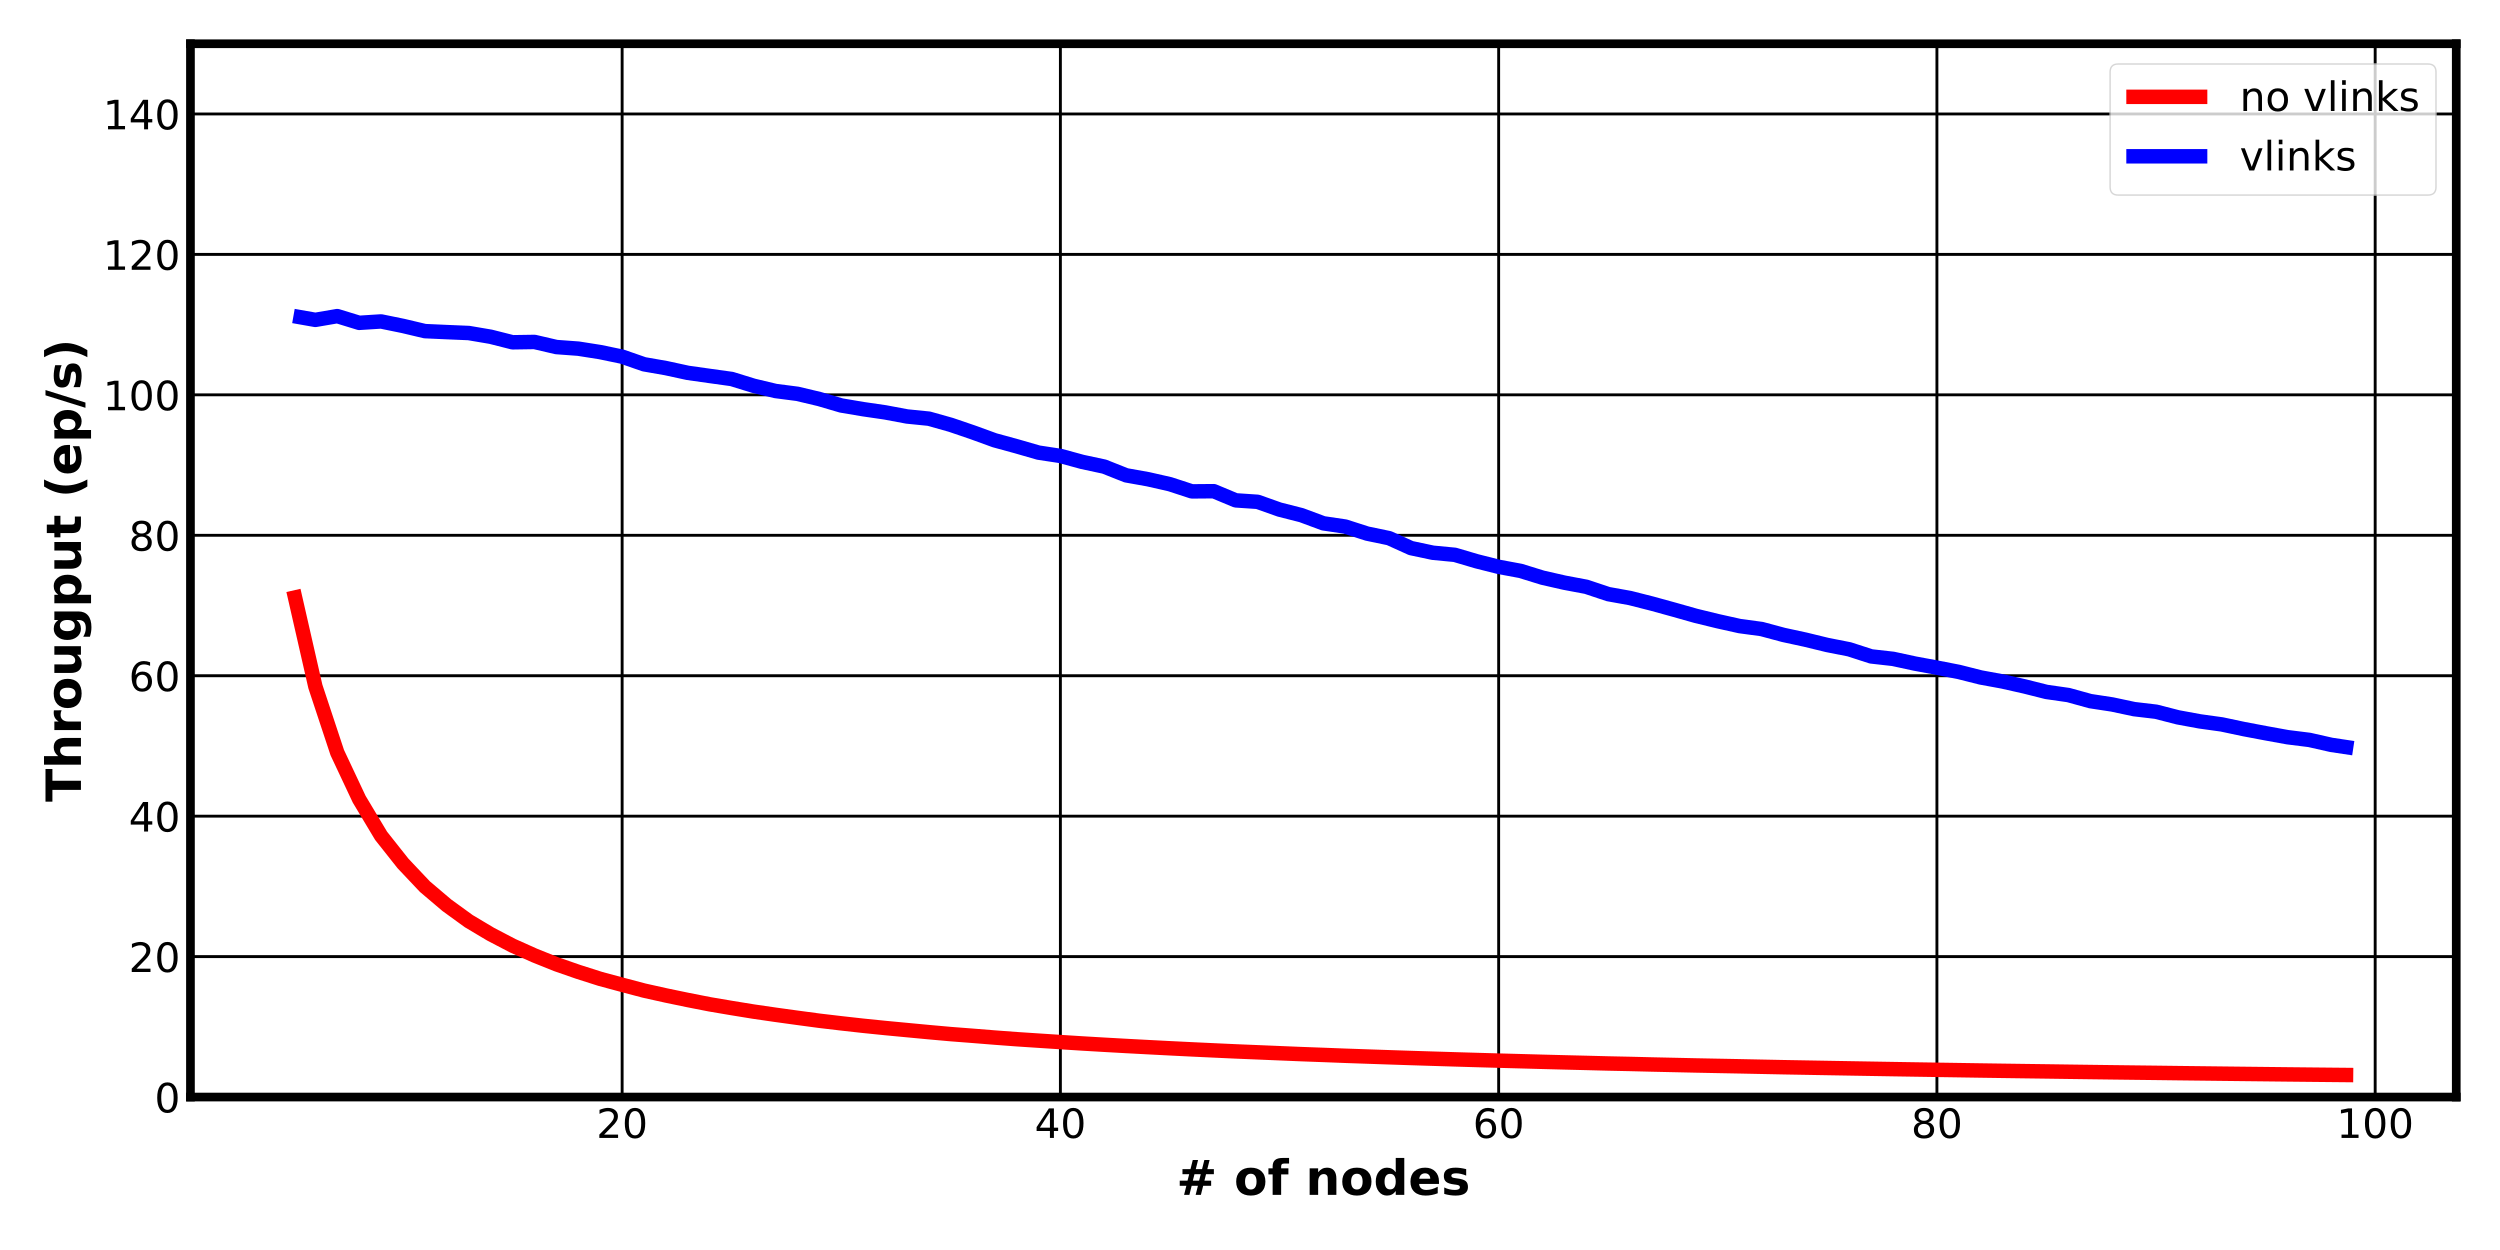
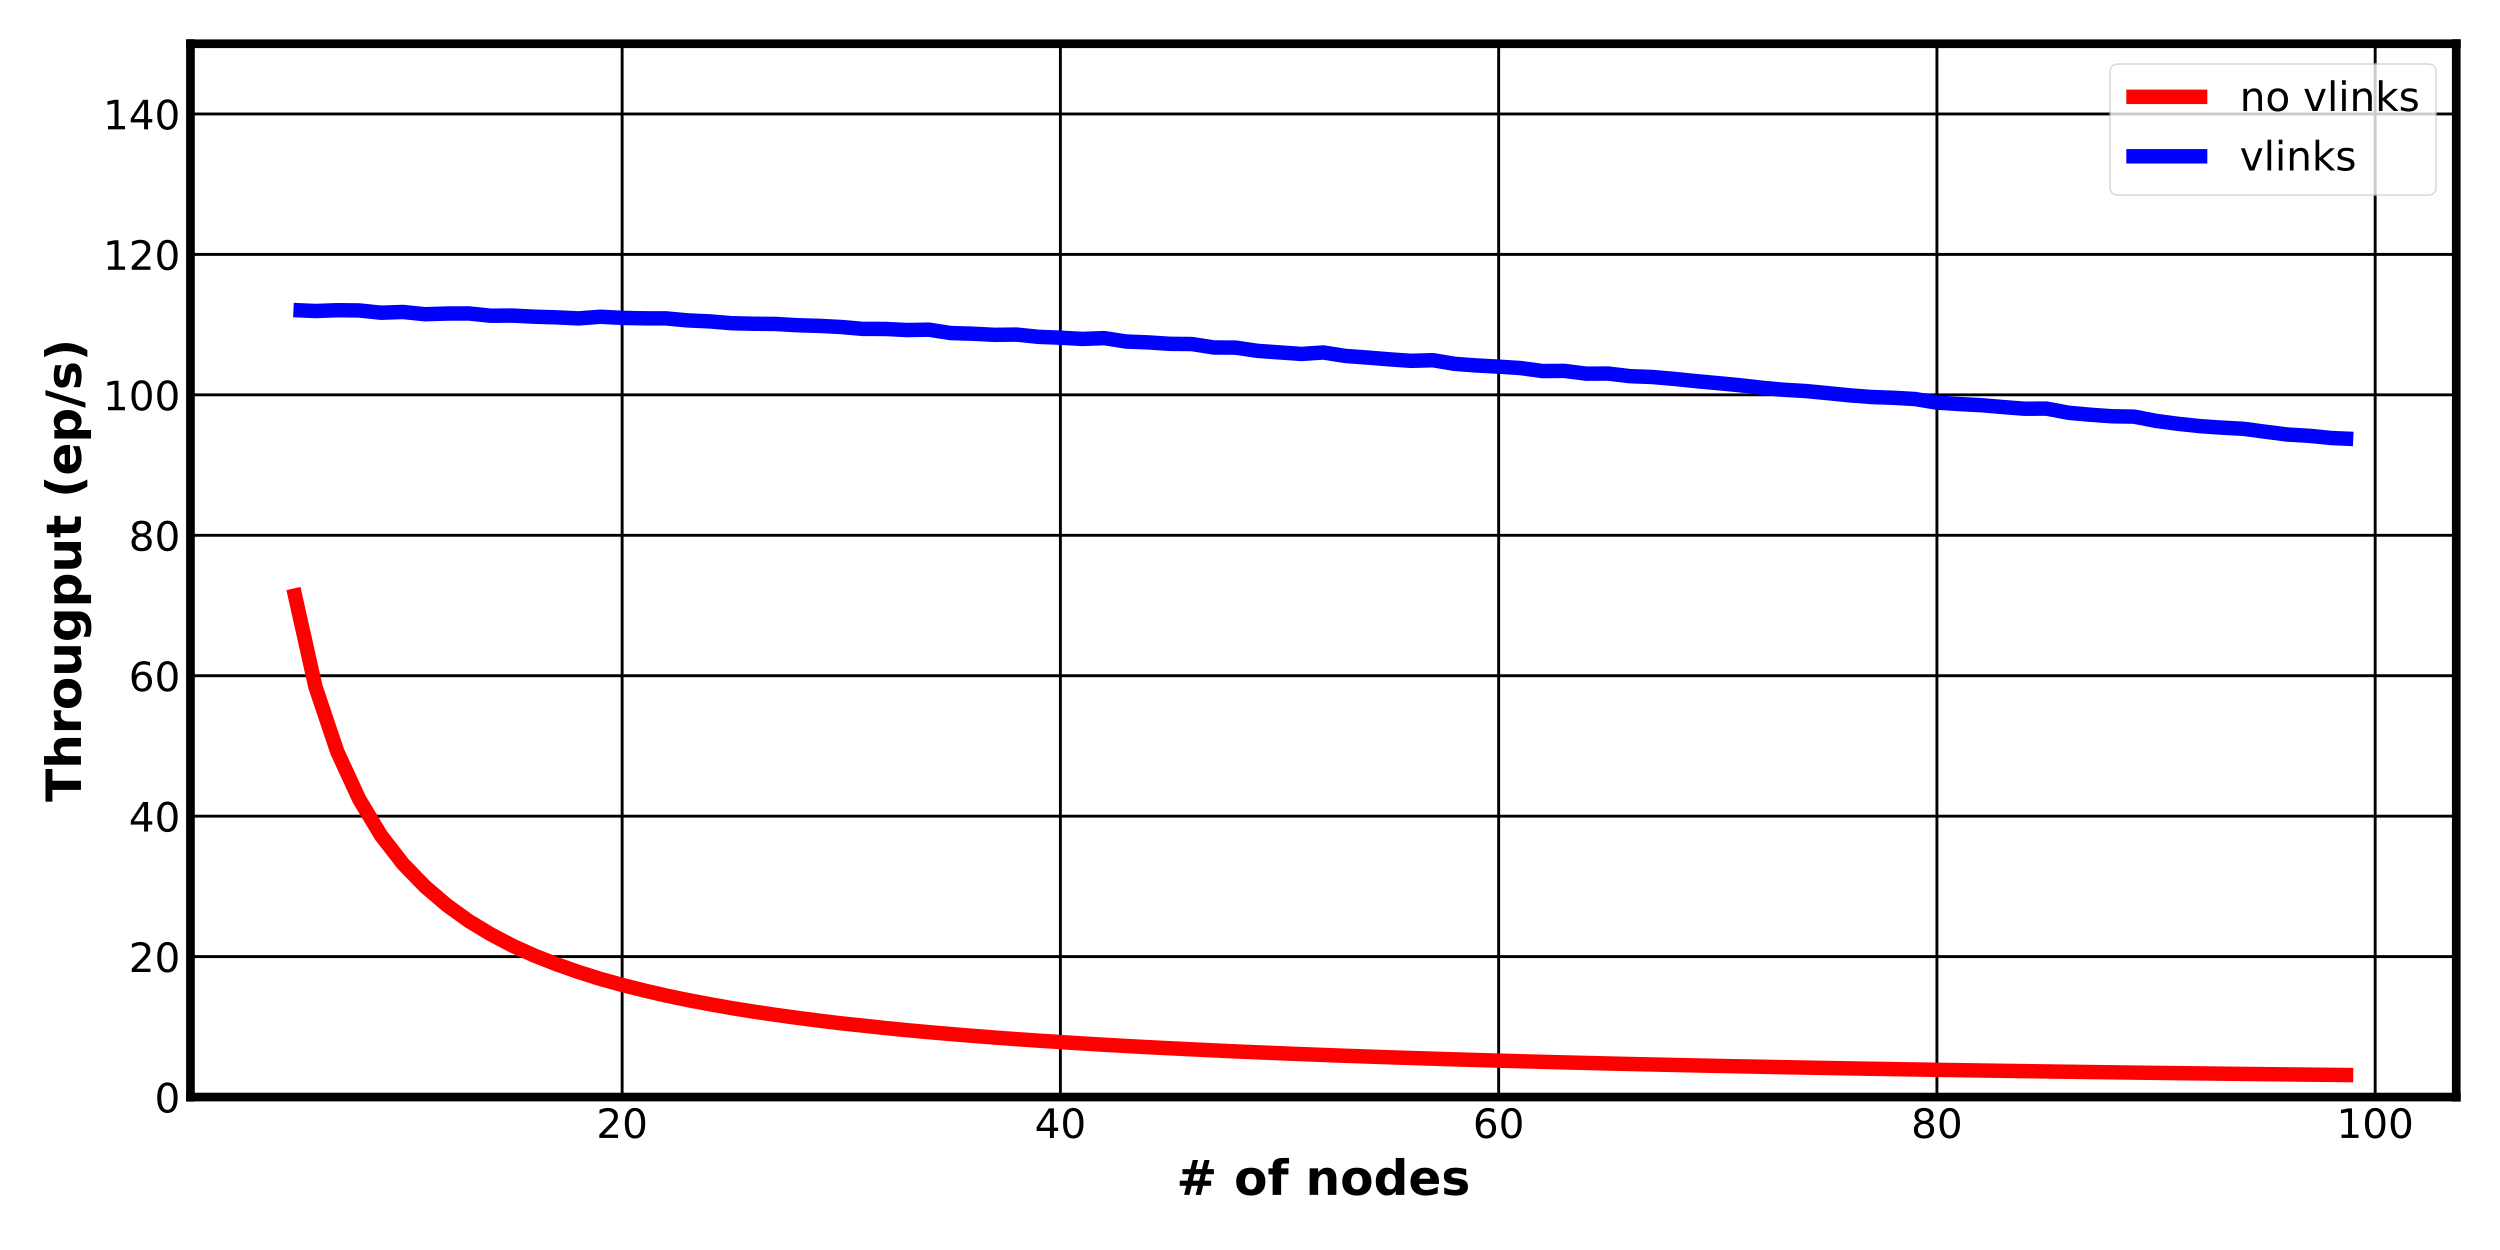
<svg xmlns="http://www.w3.org/2000/svg" xmlns:xlink="http://www.w3.org/1999/xlink" width="864pt" height="432pt" viewBox="0 0 864 432" version="1.1">
  <defs>
    <style type="text/css">*{stroke-linejoin: round; stroke-linecap: butt}</style>
  </defs>
  <g id="figure_1">
    <g id="patch_1">
      <path d="M 0 432  L 864 432  L 864 0  L 0 0  z " style="fill: #ffffff" />
    </g>
    <g id="axes_1">
      <g id="patch_2">
        <path d="M 65.82 379.14  L 848.88 379.14  L 848.88 15.12  L 65.82 15.12  z " style="fill: #ffffff" />
      </g>
      <g id="matplotlib.axis_1">
        <g id="xtick_1">
          <g id="line2d_1">
-             <path d="M 215.01 379.14  L 215.01 15.12  " clip-path="url(#pa86f024e65)" style="fill: none; stroke: #000000" />
+             <path d="M 215.01 379.14  L 215.01 15.12  " clip-path="url(#p5b3f539f8a)" style="fill: none; stroke: #000000" />
          </g>
          <g id="line2d_2" />
          <g id="text_1">
            <g transform="translate(206.1028 393.2778) scale(0.14 -0.14)">
              <defs>
                <path id="DejaVuSans-32" d="M 1228 531  L 3431 531  L 3431 0  L 469 0  L 469 531  Q 828 903 1448 1529  Q 2069 2156 2228 2338  Q 2531 2678 2651 2914  Q 2772 3150 2772 3378  Q 2772 3750 2511 3984  Q 2250 4219 1831 4219  Q 1534 4219 1204 4116  Q 875 4013 500 3803  L 500 4441  Q 881 4594 1212 4672  Q 1544 4750 1819 4750  Q 2544 4750 2975 4387  Q 3406 4025 3406 3419  Q 3406 3131 3298 2873  Q 3191 2616 2906 2266  Q 2828 2175 2409 1742  Q 1991 1309 1228 531  z " transform="scale(0.015625)" />
                <path id="DejaVuSans-30" d="M 2034 4250  Q 1547 4250 1301 3770  Q 1056 3291 1056 2328  Q 1056 1369 1301 889  Q 1547 409 2034 409  Q 2525 409 2770 889  Q 3016 1369 3016 2328  Q 3016 3291 2770 3770  Q 2525 4250 2034 4250  z M 2034 4750  Q 2819 4750 3233 4129  Q 3647 3509 3647 2328  Q 3647 1150 3233 529  Q 2819 -91 2034 -91  Q 1250 -91 836 529  Q 422 1150 422 2328  Q 422 3509 836 4129  Q 1250 4750 2034 4750  z " transform="scale(0.015625)" />
              </defs>
              <use xlink:href="#DejaVuSans-32" />
              <use xlink:href="#DejaVuSans-30" x="63.623" />
            </g>
          </g>
        </g>
        <g id="xtick_2">
          <g id="line2d_3">
-             <path d="M 366.473 379.14  L 366.473 15.12  " clip-path="url(#pa86f024e65)" style="fill: none; stroke: #000000" />
+             <path d="M 366.473 379.14  L 366.473 15.12  " clip-path="url(#p5b3f539f8a)" style="fill: none; stroke: #000000" />
          </g>
          <g id="line2d_4" />
          <g id="text_2">
            <g transform="translate(357.5651 393.2778) scale(0.14 -0.14)">
              <defs>
                <path id="DejaVuSans-34" d="M 2419 4116  L 825 1625  L 2419 1625  L 2419 4116  z M 2253 4666  L 3047 4666  L 3047 1625  L 3713 1625  L 3713 1100  L 3047 1100  L 3047 0  L 2419 0  L 2419 1100  L 313 1100  L 313 1709  L 2253 4666  z " transform="scale(0.015625)" />
              </defs>
              <use xlink:href="#DejaVuSans-34" />
              <use xlink:href="#DejaVuSans-30" x="63.623" />
            </g>
          </g>
        </g>
        <g id="xtick_3">
          <g id="line2d_5">
-             <path d="M 517.935 379.14  L 517.935 15.12  " clip-path="url(#pa86f024e65)" style="fill: none; stroke: #000000" />
+             <path d="M 517.935 379.14  L 517.935 15.12  " clip-path="url(#p5b3f539f8a)" style="fill: none; stroke: #000000" />
          </g>
          <g id="line2d_6" />
          <g id="text_3">
            <g transform="translate(509.0274 393.2778) scale(0.14 -0.14)">
              <defs>
                <path id="DejaVuSans-36" d="M 2113 2584  Q 1688 2584 1439 2293  Q 1191 2003 1191 1497  Q 1191 994 1439 701  Q 1688 409 2113 409  Q 2538 409 2786 701  Q 3034 994 3034 1497  Q 3034 2003 2786 2293  Q 2538 2584 2113 2584  z M 3366 4563  L 3366 3988  Q 3128 4100 2886 4159  Q 2644 4219 2406 4219  Q 1781 4219 1451 3797  Q 1122 3375 1075 2522  Q 1259 2794 1537 2939  Q 1816 3084 2150 3084  Q 2853 3084 3261 2657  Q 3669 2231 3669 1497  Q 3669 778 3244 343  Q 2819 -91 2113 -91  Q 1303 -91 875 529  Q 447 1150 447 2328  Q 447 3434 972 4092  Q 1497 4750 2381 4750  Q 2619 4750 2861 4703  Q 3103 4656 3366 4563  z " transform="scale(0.015625)" />
              </defs>
              <use xlink:href="#DejaVuSans-36" />
              <use xlink:href="#DejaVuSans-30" x="63.623" />
            </g>
          </g>
        </g>
        <g id="xtick_4">
          <g id="line2d_7">
-             <path d="M 669.397 379.14  L 669.397 15.12  " clip-path="url(#pa86f024e65)" style="fill: none; stroke: #000000" />
+             <path d="M 669.397 379.14  L 669.397 15.12  " clip-path="url(#p5b3f539f8a)" style="fill: none; stroke: #000000" />
          </g>
          <g id="line2d_8" />
          <g id="text_4">
            <g transform="translate(660.4897 393.2778) scale(0.14 -0.14)">
              <defs>
                <path id="DejaVuSans-38" d="M 2034 2216  Q 1584 2216 1326 1975  Q 1069 1734 1069 1313  Q 1069 891 1326 650  Q 1584 409 2034 409  Q 2484 409 2743 651  Q 3003 894 3003 1313  Q 3003 1734 2745 1975  Q 2488 2216 2034 2216  z M 1403 2484  Q 997 2584 770 2862  Q 544 3141 544 3541  Q 544 4100 942 4425  Q 1341 4750 2034 4750  Q 2731 4750 3128 4425  Q 3525 4100 3525 3541  Q 3525 3141 3298 2862  Q 3072 2584 2669 2484  Q 3125 2378 3379 2068  Q 3634 1759 3634 1313  Q 3634 634 3220 271  Q 2806 -91 2034 -91  Q 1263 -91 848 271  Q 434 634 434 1313  Q 434 1759 690 2068  Q 947 2378 1403 2484  z M 1172 3481  Q 1172 3119 1398 2916  Q 1625 2713 2034 2713  Q 2441 2713 2670 2916  Q 2900 3119 2900 3481  Q 2900 3844 2670 4047  Q 2441 4250 2034 4250  Q 1625 4250 1398 4047  Q 1172 3844 1172 3481  z " transform="scale(0.015625)" />
              </defs>
              <use xlink:href="#DejaVuSans-38" />
              <use xlink:href="#DejaVuSans-30" x="63.623" />
            </g>
          </g>
        </g>
        <g id="xtick_5">
          <g id="line2d_9">
-             <path d="M 820.859 379.14  L 820.859 15.12  " clip-path="url(#pa86f024e65)" style="fill: none; stroke: #000000" />
+             <path d="M 820.859 379.14  L 820.859 15.12  " clip-path="url(#p5b3f539f8a)" style="fill: none; stroke: #000000" />
          </g>
          <g id="line2d_10" />
          <g id="text_5">
            <g transform="translate(807.4982 393.2778) scale(0.14 -0.14)">
              <defs>
                <path id="DejaVuSans-31" d="M 794 531  L 1825 531  L 1825 4091  L 703 3866  L 703 4441  L 1819 4666  L 2450 4666  L 2450 531  L 3481 531  L 3481 0  L 794 0  L 794 531  z " transform="scale(0.015625)" />
              </defs>
              <use xlink:href="#DejaVuSans-31" />
              <use xlink:href="#DejaVuSans-30" x="63.623" />
              <use xlink:href="#DejaVuSans-30" x="127.246" />
            </g>
          </g>
        </g>
        <g id="text_6">
          <g transform="translate(406.5772 412.9547) scale(0.168 -0.168)">
            <defs>
              <path id="DejaVuSans-Bold-23" d="M 2847 4594  L 2547 3391  L 3372 3391  L 3675 4594  L 4366 4594  L 4063 3391  L 4928 3391  L 4928 2725  L 3897 2725  L 3681 1869  L 4569 1869  L 4569 1197  L 3519 1197  L 3219 0  L 2528 0  L 2828 1197  L 2003 1197  L 1703 0  L 1006 0  L 1306 1197  L 434 1197  L 434 1869  L 1459 1869  L 1678 2725  L 794 2725  L 794 3391  L 1850 3391  L 2150 4594  L 2847 4594  z M 3200 2725  L 2375 2725  L 2156 1869  L 2981 1869  L 3200 2725  z " transform="scale(0.015625)" />
              <path id="DejaVuSans-Bold-20" transform="scale(0.015625)" />
              <path id="DejaVuSans-Bold-6f" d="M 2203 2784  Q 1831 2784 1636 2517  Q 1441 2250 1441 1747  Q 1441 1244 1636 976  Q 1831 709 2203 709  Q 2569 709 2762 976  Q 2956 1244 2956 1747  Q 2956 2250 2762 2517  Q 2569 2784 2203 2784  z M 2203 3584  Q 3106 3584 3614 3096  Q 4122 2609 4122 1747  Q 4122 884 3614 396  Q 3106 -91 2203 -91  Q 1297 -91 786 396  Q 275 884 275 1747  Q 275 2609 786 3096  Q 1297 3584 2203 3584  z " transform="scale(0.015625)" />
              <path id="DejaVuSans-Bold-66" d="M 2841 4863  L 2841 4128  L 2222 4128  Q 1984 4128 1890 4042  Q 1797 3956 1797 3744  L 1797 3500  L 2753 3500  L 2753 2700  L 1797 2700  L 1797 0  L 678 0  L 678 2700  L 122 2700  L 122 3500  L 678 3500  L 678 3744  Q 678 4316 997 4589  Q 1316 4863 1984 4863  L 2841 4863  z " transform="scale(0.015625)" />
              <path id="DejaVuSans-Bold-6e" d="M 4056 2131  L 4056 0  L 2931 0  L 2931 347  L 2931 1631  Q 2931 2084 2911 2256  Q 2891 2428 2841 2509  Q 2775 2619 2662 2680  Q 2550 2741 2406 2741  Q 2056 2741 1856 2470  Q 1656 2200 1656 1722  L 1656 0  L 538 0  L 538 3500  L 1656 3500  L 1656 2988  Q 1909 3294 2193 3439  Q 2478 3584 2822 3584  Q 3428 3584 3742 3212  Q 4056 2841 4056 2131  z " transform="scale(0.015625)" />
              <path id="DejaVuSans-Bold-64" d="M 2919 2988  L 2919 4863  L 4044 4863  L 4044 0  L 2919 0  L 2919 506  Q 2688 197 2409 53  Q 2131 -91 1766 -91  Q 1119 -91 703 423  Q 288 938 288 1747  Q 288 2556 703 3070  Q 1119 3584 1766 3584  Q 2128 3584 2408 3439  Q 2688 3294 2919 2988  z M 2181 722  Q 2541 722 2730 984  Q 2919 1247 2919 1747  Q 2919 2247 2730 2509  Q 2541 2772 2181 2772  Q 1825 2772 1636 2509  Q 1447 2247 1447 1747  Q 1447 1247 1636 984  Q 1825 722 2181 722  z " transform="scale(0.015625)" />
              <path id="DejaVuSans-Bold-65" d="M 4031 1759  L 4031 1441  L 1416 1441  Q 1456 1047 1700 850  Q 1944 653 2381 653  Q 2734 653 3104 758  Q 3475 863 3866 1075  L 3866 213  Q 3469 63 3072 -14  Q 2675 -91 2278 -91  Q 1328 -91 801 392  Q 275 875 275 1747  Q 275 2603 792 3093  Q 1309 3584 2216 3584  Q 3041 3584 3536 3087  Q 4031 2591 4031 1759  z M 2881 2131  Q 2881 2450 2695 2645  Q 2509 2841 2209 2841  Q 1884 2841 1681 2658  Q 1478 2475 1428 2131  L 2881 2131  z " transform="scale(0.015625)" />
              <path id="DejaVuSans-Bold-73" d="M 3272 3391  L 3272 2541  Q 2913 2691 2578 2766  Q 2244 2841 1947 2841  Q 1628 2841 1473 2761  Q 1319 2681 1319 2516  Q 1319 2381 1436 2309  Q 1553 2238 1856 2203  L 2053 2175  Q 2913 2066 3209 1816  Q 3506 1566 3506 1031  Q 3506 472 3093 190  Q 2681 -91 1863 -91  Q 1516 -91 1145 -36  Q 775 19 384 128  L 384 978  Q 719 816 1070 734  Q 1422 653 1784 653  Q 2113 653 2278 743  Q 2444 834 2444 1013  Q 2444 1163 2330 1236  Q 2216 1309 1875 1350  L 1678 1375  Q 931 1469 631 1722  Q 331 1975 331 2491  Q 331 3047 712 3315  Q 1094 3584 1881 3584  Q 2191 3584 2531 3537  Q 2872 3491 3272 3391  z " transform="scale(0.015625)" />
            </defs>
            <use xlink:href="#DejaVuSans-Bold-23" />
            <use xlink:href="#DejaVuSans-Bold-20" x="83.789" />
            <use xlink:href="#DejaVuSans-Bold-6f" x="118.604" />
            <use xlink:href="#DejaVuSans-Bold-66" x="187.305" />
            <use xlink:href="#DejaVuSans-Bold-20" x="230.811" />
            <use xlink:href="#DejaVuSans-Bold-6e" x="265.625" />
            <use xlink:href="#DejaVuSans-Bold-6f" x="336.816" />
            <use xlink:href="#DejaVuSans-Bold-64" x="405.518" />
            <use xlink:href="#DejaVuSans-Bold-65" x="477.1" />
            <use xlink:href="#DejaVuSans-Bold-73" x="544.922" />
          </g>
        </g>
      </g>
      <g id="matplotlib.axis_2">
        <g id="ytick_1">
          <g id="line2d_11">
-             <path d="M 65.82 379.14  L 848.88 379.14  " clip-path="url(#pa86f024e65)" style="fill: none; stroke: #000000" />
+             <path d="M 65.82 379.14  L 848.88 379.14  " clip-path="url(#p5b3f539f8a)" style="fill: none; stroke: #000000" />
          </g>
          <g id="line2d_12" />
          <g id="text_7">
            <g transform="translate(53.4125 384.4589) scale(0.14 -0.14)">
              <use xlink:href="#DejaVuSans-30" />
            </g>
          </g>
        </g>
        <g id="ytick_2">
          <g id="line2d_13">
-             <path d="M 65.82 330.604  L 848.88 330.604  " clip-path="url(#pa86f024e65)" style="fill: none; stroke: #000000" />
+             <path d="M 65.82 330.604  L 848.88 330.604  " clip-path="url(#p5b3f539f8a)" style="fill: none; stroke: #000000" />
          </g>
          <g id="line2d_14" />
          <g id="text_8">
            <g transform="translate(44.505 335.9229) scale(0.14 -0.14)">
              <use xlink:href="#DejaVuSans-32" />
              <use xlink:href="#DejaVuSans-30" x="63.623" />
            </g>
          </g>
        </g>
        <g id="ytick_3">
          <g id="line2d_15">
-             <path d="M 65.82 282.068  L 848.88 282.068  " clip-path="url(#pa86f024e65)" style="fill: none; stroke: #000000" />
+             <path d="M 65.82 282.068  L 848.88 282.068  " clip-path="url(#p5b3f539f8a)" style="fill: none; stroke: #000000" />
          </g>
          <g id="line2d_16" />
          <g id="text_9">
            <g transform="translate(44.505 287.3869) scale(0.14 -0.14)">
              <use xlink:href="#DejaVuSans-34" />
              <use xlink:href="#DejaVuSans-30" x="63.623" />
            </g>
          </g>
        </g>
        <g id="ytick_4">
          <g id="line2d_17">
-             <path d="M 65.82 233.532  L 848.88 233.532  " clip-path="url(#pa86f024e65)" style="fill: none; stroke: #000000" />
+             <path d="M 65.82 233.532  L 848.88 233.532  " clip-path="url(#p5b3f539f8a)" style="fill: none; stroke: #000000" />
          </g>
          <g id="line2d_18" />
          <g id="text_10">
            <g transform="translate(44.505 238.8509) scale(0.14 -0.14)">
              <use xlink:href="#DejaVuSans-36" />
              <use xlink:href="#DejaVuSans-30" x="63.623" />
            </g>
          </g>
        </g>
        <g id="ytick_5">
          <g id="line2d_19">
-             <path d="M 65.82 184.996  L 848.88 184.996  " clip-path="url(#pa86f024e65)" style="fill: none; stroke: #000000" />
+             <path d="M 65.82 184.996  L 848.88 184.996  " clip-path="url(#p5b3f539f8a)" style="fill: none; stroke: #000000" />
          </g>
          <g id="line2d_20" />
          <g id="text_11">
            <g transform="translate(44.505 190.3149) scale(0.14 -0.14)">
              <use xlink:href="#DejaVuSans-38" />
              <use xlink:href="#DejaVuSans-30" x="63.623" />
            </g>
          </g>
        </g>
        <g id="ytick_6">
          <g id="line2d_21">
-             <path d="M 65.82 136.46  L 848.88 136.46  " clip-path="url(#pa86f024e65)" style="fill: none; stroke: #000000" />
+             <path d="M 65.82 136.46  L 848.88 136.46  " clip-path="url(#p5b3f539f8a)" style="fill: none; stroke: #000000" />
          </g>
          <g id="line2d_22" />
          <g id="text_12">
            <g transform="translate(35.5975 141.7789) scale(0.14 -0.14)">
              <use xlink:href="#DejaVuSans-31" />
              <use xlink:href="#DejaVuSans-30" x="63.623" />
              <use xlink:href="#DejaVuSans-30" x="127.246" />
            </g>
          </g>
        </g>
        <g id="ytick_7">
          <g id="line2d_23">
-             <path d="M 65.82 87.924  L 848.88 87.924  " clip-path="url(#pa86f024e65)" style="fill: none; stroke: #000000" />
+             <path d="M 65.82 87.924  L 848.88 87.924  " clip-path="url(#p5b3f539f8a)" style="fill: none; stroke: #000000" />
          </g>
          <g id="line2d_24" />
          <g id="text_13">
            <g transform="translate(35.5975 93.24291) scale(0.14 -0.14)">
              <use xlink:href="#DejaVuSans-31" />
              <use xlink:href="#DejaVuSans-32" x="63.623" />
              <use xlink:href="#DejaVuSans-30" x="127.246" />
            </g>
          </g>
        </g>
        <g id="ytick_8">
          <g id="line2d_25">
-             <path d="M 65.82 39.388  L 848.88 39.388  " clip-path="url(#pa86f024e65)" style="fill: none; stroke: #000000" />
+             <path d="M 65.82 39.388  L 848.88 39.388  " clip-path="url(#p5b3f539f8a)" style="fill: none; stroke: #000000" />
          </g>
          <g id="line2d_26" />
          <g id="text_14">
            <g transform="translate(35.5975 44.70691) scale(0.14 -0.14)">
              <use xlink:href="#DejaVuSans-31" />
              <use xlink:href="#DejaVuSans-34" x="63.623" />
              <use xlink:href="#DejaVuSans-30" x="127.246" />
            </g>
          </g>
        </g>
        <g id="text_15">
          <g transform="translate(27.97237 277.1334) rotate(-90) scale(0.168 -0.168)">
            <defs>
              <path id="DejaVuSans-Bold-54" d="M 31 4666  L 4331 4666  L 4331 3756  L 2784 3756  L 2784 0  L 1581 0  L 1581 3756  L 31 3756  L 31 4666  z " transform="scale(0.015625)" />
              <path id="DejaVuSans-Bold-68" d="M 4056 2131  L 4056 0  L 2931 0  L 2931 347  L 2931 1625  Q 2931 2084 2911 2256  Q 2891 2428 2841 2509  Q 2775 2619 2662 2680  Q 2550 2741 2406 2741  Q 2056 2741 1856 2470  Q 1656 2200 1656 1722  L 1656 0  L 538 0  L 538 4863  L 1656 4863  L 1656 2988  Q 1909 3294 2193 3439  Q 2478 3584 2822 3584  Q 3428 3584 3742 3212  Q 4056 2841 4056 2131  z " transform="scale(0.015625)" />
              <path id="DejaVuSans-Bold-72" d="M 3138 2547  Q 2991 2616 2845 2648  Q 2700 2681 2553 2681  Q 2122 2681 1889 2404  Q 1656 2128 1656 1613  L 1656 0  L 538 0  L 538 3500  L 1656 3500  L 1656 2925  Q 1872 3269 2151 3426  Q 2431 3584 2822 3584  Q 2878 3584 2943 3579  Q 3009 3575 3134 3559  L 3138 2547  z " transform="scale(0.015625)" />
              <path id="DejaVuSans-Bold-75" d="M 500 1363  L 500 3500  L 1625 3500  L 1625 3150  Q 1625 2866 1622 2436  Q 1619 2006 1619 1863  Q 1619 1441 1641 1255  Q 1663 1069 1716 984  Q 1784 875 1895 815  Q 2006 756 2150 756  Q 2500 756 2700 1025  Q 2900 1294 2900 1772  L 2900 3500  L 4019 3500  L 4019 0  L 2900 0  L 2900 506  Q 2647 200 2364 54  Q 2081 -91 1741 -91  Q 1134 -91 817 281  Q 500 653 500 1363  z " transform="scale(0.015625)" />
              <path id="DejaVuSans-Bold-67" d="M 2919 594  Q 2688 288 2409 144  Q 2131 0 1766 0  Q 1125 0 706 504  Q 288 1009 288 1791  Q 288 2575 706 3076  Q 1125 3578 1766 3578  Q 2131 3578 2409 3434  Q 2688 3291 2919 2981  L 2919 3500  L 4044 3500  L 4044 353  Q 4044 -491 3511 -936  Q 2978 -1381 1966 -1381  Q 1638 -1381 1331 -1331  Q 1025 -1281 716 -1178  L 716 -306  Q 1009 -475 1290 -558  Q 1572 -641 1856 -641  Q 2406 -641 2662 -400  Q 2919 -159 2919 353  L 2919 594  z M 2181 2772  Q 1834 2772 1640 2515  Q 1447 2259 1447 1791  Q 1447 1309 1634 1061  Q 1822 813 2181 813  Q 2531 813 2725 1069  Q 2919 1325 2919 1791  Q 2919 2259 2725 2515  Q 2531 2772 2181 2772  z " transform="scale(0.015625)" />
              <path id="DejaVuSans-Bold-70" d="M 1656 506  L 1656 -1331  L 538 -1331  L 538 3500  L 1656 3500  L 1656 2988  Q 1888 3294 2169 3439  Q 2450 3584 2816 3584  Q 3463 3584 3878 3070  Q 4294 2556 4294 1747  Q 4294 938 3878 423  Q 3463 -91 2816 -91  Q 2450 -91 2169 54  Q 1888 200 1656 506  z M 2400 2772  Q 2041 2772 1848 2508  Q 1656 2244 1656 1747  Q 1656 1250 1848 986  Q 2041 722 2400 722  Q 2759 722 2948 984  Q 3138 1247 3138 1747  Q 3138 2247 2948 2509  Q 2759 2772 2400 2772  z " transform="scale(0.015625)" />
              <path id="DejaVuSans-Bold-74" d="M 1759 4494  L 1759 3500  L 2913 3500  L 2913 2700  L 1759 2700  L 1759 1216  Q 1759 972 1856 886  Q 1953 800 2241 800  L 2816 800  L 2816 0  L 1856 0  Q 1194 0 917 276  Q 641 553 641 1216  L 641 2700  L 84 2700  L 84 3500  L 641 3500  L 641 4494  L 1759 4494  z " transform="scale(0.015625)" />
              <path id="DejaVuSans-Bold-28" d="M 2413 -844  L 1484 -844  Q 1006 -72 778 623  Q 550 1319 550 2003  Q 550 2688 779 3389  Q 1009 4091 1484 4856  L 2413 4856  Q 2013 4116 1813 3408  Q 1613 2700 1613 2009  Q 1613 1319 1811 609  Q 2009 -100 2413 -844  z " transform="scale(0.015625)" />
              <path id="DejaVuSans-Bold-2f" d="M 1644 4666  L 2338 4666  L 691 -594  L 0 -594  L 1644 4666  z " transform="scale(0.015625)" />
              <path id="DejaVuSans-Bold-29" d="M 513 -844  Q 913 -100 1113 609  Q 1313 1319 1313 2009  Q 1313 2700 1113 3408  Q 913 4116 513 4856  L 1441 4856  Q 1916 4091 2145 3389  Q 2375 2688 2375 2003  Q 2375 1319 2147 623  Q 1919 -72 1441 -844  L 513 -844  z " transform="scale(0.015625)" />
            </defs>
            <use xlink:href="#DejaVuSans-Bold-54" />
            <use xlink:href="#DejaVuSans-Bold-68" x="68.213" />
            <use xlink:href="#DejaVuSans-Bold-72" x="139.404" />
            <use xlink:href="#DejaVuSans-Bold-6f" x="188.721" />
            <use xlink:href="#DejaVuSans-Bold-75" x="257.422" />
            <use xlink:href="#DejaVuSans-Bold-67" x="328.613" />
            <use xlink:href="#DejaVuSans-Bold-70" x="400.195" />
            <use xlink:href="#DejaVuSans-Bold-75" x="471.777" />
            <use xlink:href="#DejaVuSans-Bold-74" x="542.969" />
            <use xlink:href="#DejaVuSans-Bold-20" x="590.771" />
            <use xlink:href="#DejaVuSans-Bold-28" x="625.586" />
            <use xlink:href="#DejaVuSans-Bold-65" x="671.289" />
            <use xlink:href="#DejaVuSans-Bold-70" x="739.111" />
            <use xlink:href="#DejaVuSans-Bold-2f" x="810.693" />
            <use xlink:href="#DejaVuSans-Bold-73" x="847.217" />
            <use xlink:href="#DejaVuSans-Bold-29" x="906.738" />
          </g>
        </g>
      </g>
      <g id="line2d_27">
-         <path d="M 101.414 204.047  L 108.987 237.235  L 116.56 260.105  L 124.133 276.206  L 131.706 288.851  L 139.279 298.411  L 146.852 306.429  L 154.425 312.851  L 161.999 318.349  L 169.572 322.862  L 177.145 326.817  L 184.718 330.21  L 192.291 333.252  L 199.864 335.884  L 207.437 338.299  L 215.01 340.342  L 222.583 342.344  L 230.157 344.032  L 237.73 345.607  L 245.303 347.092  L 252.876 348.377  L 260.449 349.61  L 268.022 350.709  L 275.595 351.753  L 283.168 352.77  L 290.741 353.664  L 298.315 354.509  L 305.888 355.279  L 313.461 355.997  L 321.034 356.712  L 328.607 357.39  L 336.18 357.973  L 343.753 358.581  L 351.326 359.147  L 358.9 359.646  L 366.473 360.141  L 374.046 360.622  L 381.619 361.065  L 389.192 361.491  L 396.765 361.894  L 404.338 362.288  L 411.911 362.663  L 419.484 363.018  L 427.058 363.364  L 434.631 363.677  L 442.204 363.993  L 449.777 364.305  L 457.35 364.584  L 464.923 364.874  L 472.496 365.138  L 480.069 365.398  L 487.642 365.647  L 495.216 365.884  L 502.789 366.116  L 510.362 366.338  L 517.935 366.551  L 525.508 366.756  L 533.081 366.963  L 540.654 367.159  L 548.227 367.344  L 555.8 367.54  L 563.374 367.7  L 570.947 367.888  L 578.52 368.054  L 586.093 368.222  L 593.666 368.372  L 601.239 368.516  L 608.812 368.674  L 616.385 368.83  L 623.959 368.965  L 631.532 369.1  L 639.105 369.23  L 646.678 369.36  L 654.251 369.49  L 661.824 369.611  L 669.397 369.73  L 676.97 369.848  L 684.543 369.966  L 692.117 370.076  L 699.69 370.182  L 707.263 370.284  L 714.836 370.391  L 722.409 370.495  L 729.982 370.594  L 737.555 370.689  L 745.128 370.779  L 752.701 370.878  L 760.275 370.966  L 767.848 371.057  L 775.421 371.145  L 782.994 371.23  L 790.567 371.315  L 798.14 371.394  L 805.713 371.471  L 813.286 371.545  " clip-path="url(#pa86f024e65)" style="fill: none; stroke: #ff0000; stroke-width: 5" />
+         <path d="M 101.414 203.382  L 108.987 237.254  L 116.56 259.786  L 124.133 276.202  L 131.706 288.781  L 139.279 298.534  L 146.852 306.356  L 154.425 312.831  L 161.999 318.285  L 169.572 322.872  L 177.145 326.836  L 184.718 330.266  L 192.291 333.24  L 199.864 335.902  L 207.437 338.302  L 215.01 340.395  L 222.583 342.305  L 230.157 344.052  L 237.73 345.63  L 245.303 347.061  L 252.876 348.4  L 260.449 349.609  L 268.022 350.731  L 275.595 351.772  L 283.168 352.746  L 290.741 353.666  L 298.315 354.46  L 305.888 355.279  L 313.461 356.028  L 321.034 356.715  L 328.607 357.365  L 336.18 357.988  L 343.753 358.573  L 351.326 359.124  L 358.9 359.646  L 366.473 360.126  L 374.046 360.616  L 381.619 361.065  L 389.192 361.49  L 396.765 361.898  L 404.338 362.277  L 411.911 362.65  L 419.484 363.014  L 427.058 363.36  L 434.631 363.679  L 442.204 363.993  L 449.777 364.299  L 457.35 364.587  L 464.923 364.872  L 472.496 365.135  L 480.069 365.393  L 487.642 365.642  L 495.216 365.879  L 502.789 366.115  L 510.362 366.336  L 517.935 366.556  L 525.508 366.762  L 533.081 366.964  L 540.654 367.16  L 548.227 367.348  L 555.8 367.536  L 563.374 367.712  L 570.947 367.882  L 578.52 368.052  L 586.093 368.214  L 593.666 368.374  L 601.239 368.525  L 608.812 368.671  L 616.385 368.818  L 623.959 368.958  L 631.532 369.095  L 639.105 369.232  L 646.678 369.363  L 654.251 369.484  L 661.824 369.609  L 669.397 369.728  L 676.97 369.848  L 684.543 369.963  L 692.117 370.073  L 699.69 370.181  L 707.263 370.287  L 714.836 370.39  L 722.409 370.495  L 729.982 370.59  L 737.555 370.691  L 745.128 370.784  L 752.701 370.877  L 760.275 370.968  L 767.848 371.054  L 775.421 371.143  L 782.994 371.228  L 790.567 371.309  L 798.14 371.391  L 805.713 371.474  L 813.286 371.549  " clip-path="url(#p5b3f539f8a)" style="fill: none; stroke: #ff0000; stroke-width: 5" />
      </g>
      <g id="line2d_28">
-         <path d="M 101.414 109.209  L 108.987 110.546  L 116.56 109.249  L 124.133 111.572  L 131.706 111.092  L 139.279 112.643  L 146.852 114.435  L 154.425 114.775  L 161.999 115.094  L 169.572 116.381  L 177.145 118.297  L 184.718 118.178  L 192.291 119.939  L 199.864 120.494  L 207.437 121.688  L 215.01 123.265  L 222.583 125.895  L 230.157 127.219  L 237.73 128.861  L 245.303 129.931  L 252.876 130.982  L 260.449 133.32  L 268.022 135.13  L 275.595 136.108  L 283.168 137.908  L 290.741 140.133  L 298.315 141.411  L 305.888 142.513  L 313.461 143.933  L 321.034 144.695  L 328.607 146.824  L 336.18 149.41  L 343.753 152.162  L 351.326 154.233  L 358.9 156.421  L 366.473 157.57  L 374.046 159.637  L 381.619 161.262  L 389.192 164.27  L 396.765 165.626  L 404.338 167.346  L 411.911 169.822  L 419.484 169.758  L 427.058 172.922  L 434.631 173.432  L 442.204 176.118  L 449.777 178.045  L 457.35 180.86  L 464.923 181.983  L 472.496 184.416  L 480.069 185.991  L 487.642 189.423  L 495.216 191.028  L 502.789 191.751  L 510.362 193.986  L 517.935 195.896  L 525.508 197.305  L 533.081 199.645  L 540.654 201.372  L 548.227 202.797  L 555.8 205.324  L 563.374 206.688  L 570.947 208.613  L 578.52 210.699  L 586.093 212.841  L 593.666 214.687  L 601.239 216.374  L 608.812 217.396  L 616.385 219.429  L 623.959 221.071  L 631.532 222.913  L 639.105 224.403  L 646.678 226.852  L 654.251 227.706  L 661.824 229.341  L 669.397 230.741  L 676.97 232.219  L 684.543 234.131  L 692.117 235.521  L 699.69 237.227  L 707.263 239.131  L 714.836 240.215  L 722.409 242.307  L 729.982 243.464  L 737.555 245.078  L 745.128 245.97  L 752.701 247.913  L 760.275 249.307  L 767.848 250.357  L 775.421 251.964  L 782.994 253.398  L 790.567 254.772  L 798.14 255.719  L 805.713 257.43  L 813.286 258.57  " clip-path="url(#pa86f024e65)" style="fill: none; stroke: #0000ff; stroke-width: 5" />
+         <path d="M 101.414 107.149  L 108.987 107.486  L 116.56 107.209  L 124.133 107.287  L 131.706 108.078  L 139.279 107.819  L 146.852 108.597  L 154.425 108.362  L 161.999 108.329  L 169.572 109.117  L 177.145 109.064  L 184.718 109.454  L 192.291 109.672  L 199.864 110.039  L 207.437 109.463  L 215.01 109.862  L 222.583 110.014  L 230.157 110.032  L 237.73 110.735  L 245.303 111.074  L 252.876 111.709  L 260.449 111.886  L 268.022 111.957  L 275.595 112.4  L 283.168 112.619  L 290.741 113.012  L 298.315 113.673  L 305.888 113.682  L 313.461 114.062  L 321.034 113.937  L 328.607 115.11  L 336.18 115.328  L 343.753 115.719  L 351.326 115.627  L 358.9 116.409  L 366.473 116.703  L 374.046 117.138  L 381.619 116.858  L 389.192 118.032  L 396.765 118.331  L 404.338 118.828  L 411.911 118.899  L 419.484 120.092  L 427.058 120.136  L 434.631 121.261  L 442.204 121.792  L 449.777 122.322  L 457.35 121.817  L 464.923 123.01  L 472.496 123.56  L 480.069 124.179  L 487.642 124.703  L 495.216 124.489  L 502.789 125.755  L 510.362 126.303  L 517.935 126.715  L 525.508 127.202  L 533.081 128.235  L 540.654 128.181  L 548.227 129.141  L 555.8 129.105  L 563.374 130.01  L 570.947 130.284  L 578.52 130.937  L 586.093 131.721  L 593.666 132.406  L 601.239 133.133  L 608.812 133.999  L 616.385 134.689  L 623.959 135.137  L 631.532 135.852  L 639.105 136.62  L 646.678 137.2  L 654.251 137.467  L 661.824 137.899  L 669.397 139.151  L 676.97 139.63  L 684.543 140.022  L 692.117 140.664  L 699.69 141.254  L 707.263 141.215  L 714.836 142.64  L 722.409 143.334  L 729.982 143.867  L 737.555 143.987  L 745.128 145.459  L 752.701 146.464  L 760.275 147.276  L 767.848 147.789  L 775.421 148.204  L 782.994 149.221  L 790.567 150.175  L 798.14 150.63  L 805.713 151.381  L 813.286 151.709  " clip-path="url(#p5b3f539f8a)" style="fill: none; stroke: #0000ff; stroke-width: 5" />
      </g>
      <g id="patch_3">
        <path d="M 65.82 379.14  L 65.82 15.12  " style="fill: none; stroke: #000000; stroke-width: 3; stroke-linejoin: miter; stroke-linecap: square" />
      </g>
      <g id="patch_4">
        <path d="M 848.88 379.14  L 848.88 15.12  " style="fill: none; stroke: #000000; stroke-width: 3; stroke-linejoin: miter; stroke-linecap: square" />
      </g>
      <g id="patch_5">
        <path d="M 65.82 379.14  L 848.88 379.14  " style="fill: none; stroke: #000000; stroke-width: 3; stroke-linejoin: miter; stroke-linecap: square" />
      </g>
      <g id="patch_6">
        <path d="M 65.82 15.12  L 848.88 15.12  " style="fill: none; stroke: #000000; stroke-width: 3; stroke-linejoin: miter; stroke-linecap: square" />
      </g>
      <g id="legend_1">
        <g id="patch_7">
          <path d="M 732.054 67.419  L 839.08 67.419  Q 841.88 67.419 841.88 64.619  L 841.88 24.92  Q 841.88 22.12 839.08 22.12  L 732.054 22.12  Q 729.254 22.12 729.254 24.92  L 729.254 64.619  Q 729.254 67.419 732.054 67.419  z " style="fill: #ffffff; opacity: 0.8; stroke: #cccccc; stroke-width: 0.5; stroke-linejoin: miter" />
        </g>
        <g id="line2d_29">
          <path d="M 734.854 33.458  L 748.854 33.458  L 762.854 33.458  " style="fill: none; stroke: #ff0000; stroke-width: 5" />
        </g>
        <g id="text_16">
          <g transform="translate(774.0544 38.35781) scale(0.14 -0.14)">
            <defs>
              <path id="DejaVuSans-6e" d="M 3513 2113  L 3513 0  L 2938 0  L 2938 2094  Q 2938 2591 2744 2837  Q 2550 3084 2163 3084  Q 1697 3084 1428 2787  Q 1159 2491 1159 1978  L 1159 0  L 581 0  L 581 3500  L 1159 3500  L 1159 2956  Q 1366 3272 1645 3428  Q 1925 3584 2291 3584  Q 2894 3584 3203 3211  Q 3513 2838 3513 2113  z " transform="scale(0.015625)" />
              <path id="DejaVuSans-6f" d="M 1959 3097  Q 1497 3097 1228 2736  Q 959 2375 959 1747  Q 959 1119 1226 758  Q 1494 397 1959 397  Q 2419 397 2687 759  Q 2956 1122 2956 1747  Q 2956 2369 2687 2733  Q 2419 3097 1959 3097  z M 1959 3584  Q 2709 3584 3137 3096  Q 3566 2609 3566 1747  Q 3566 888 3137 398  Q 2709 -91 1959 -91  Q 1206 -91 779 398  Q 353 888 353 1747  Q 353 2609 779 3096  Q 1206 3584 1959 3584  z " transform="scale(0.015625)" />
              <path id="DejaVuSans-20" transform="scale(0.015625)" />
              <path id="DejaVuSans-76" d="M 191 3500  L 800 3500  L 1894 563  L 2988 3500  L 3597 3500  L 2284 0  L 1503 0  L 191 3500  z " transform="scale(0.015625)" />
              <path id="DejaVuSans-6c" d="M 603 4863  L 1178 4863  L 1178 0  L 603 0  L 603 4863  z " transform="scale(0.015625)" />
              <path id="DejaVuSans-69" d="M 603 3500  L 1178 3500  L 1178 0  L 603 0  L 603 3500  z M 603 4863  L 1178 4863  L 1178 4134  L 603 4134  L 603 4863  z " transform="scale(0.015625)" />
              <path id="DejaVuSans-6b" d="M 581 4863  L 1159 4863  L 1159 1991  L 2875 3500  L 3609 3500  L 1753 1863  L 3688 0  L 2938 0  L 1159 1709  L 1159 0  L 581 0  L 581 4863  z " transform="scale(0.015625)" />
              <path id="DejaVuSans-73" d="M 2834 3397  L 2834 2853  Q 2591 2978 2328 3040  Q 2066 3103 1784 3103  Q 1356 3103 1142 2972  Q 928 2841 928 2578  Q 928 2378 1081 2264  Q 1234 2150 1697 2047  L 1894 2003  Q 2506 1872 2764 1633  Q 3022 1394 3022 966  Q 3022 478 2636 193  Q 2250 -91 1575 -91  Q 1294 -91 989 -36  Q 684 19 347 128  L 347 722  Q 666 556 975 473  Q 1284 391 1588 391  Q 1994 391 2212 530  Q 2431 669 2431 922  Q 2431 1156 2273 1281  Q 2116 1406 1581 1522  L 1381 1569  Q 847 1681 609 1914  Q 372 2147 372 2553  Q 372 3047 722 3315  Q 1072 3584 1716 3584  Q 2034 3584 2315 3537  Q 2597 3491 2834 3397  z " transform="scale(0.015625)" />
            </defs>
            <use xlink:href="#DejaVuSans-6e" />
            <use xlink:href="#DejaVuSans-6f" x="63.379" />
            <use xlink:href="#DejaVuSans-20" x="124.561" />
            <use xlink:href="#DejaVuSans-76" x="156.348" />
            <use xlink:href="#DejaVuSans-6c" x="215.527" />
            <use xlink:href="#DejaVuSans-69" x="243.311" />
            <use xlink:href="#DejaVuSans-6e" x="271.094" />
            <use xlink:href="#DejaVuSans-6b" x="334.473" />
            <use xlink:href="#DejaVuSans-73" x="392.383" />
          </g>
        </g>
        <g id="line2d_30">
          <path d="M 734.854 54.007  L 748.854 54.007  L 762.854 54.007  " style="fill: none; stroke: #0000ff; stroke-width: 5" />
        </g>
        <g id="text_17">
          <g transform="translate(774.0544 58.90719) scale(0.14 -0.14)">
            <use xlink:href="#DejaVuSans-76" />
            <use xlink:href="#DejaVuSans-6c" x="59.18" />
            <use xlink:href="#DejaVuSans-69" x="86.963" />
            <use xlink:href="#DejaVuSans-6e" x="114.746" />
            <use xlink:href="#DejaVuSans-6b" x="178.125" />
            <use xlink:href="#DejaVuSans-73" x="236.035" />
          </g>
        </g>
      </g>
    </g>
  </g>
  <defs>
-     <clipPath id="pa86f024e65">
+     <clipPath id="p5b3f539f8a">
      <rect x="65.82" y="15.12" width="783.06" height="364.02" />
    </clipPath>
  </defs>
</svg>
